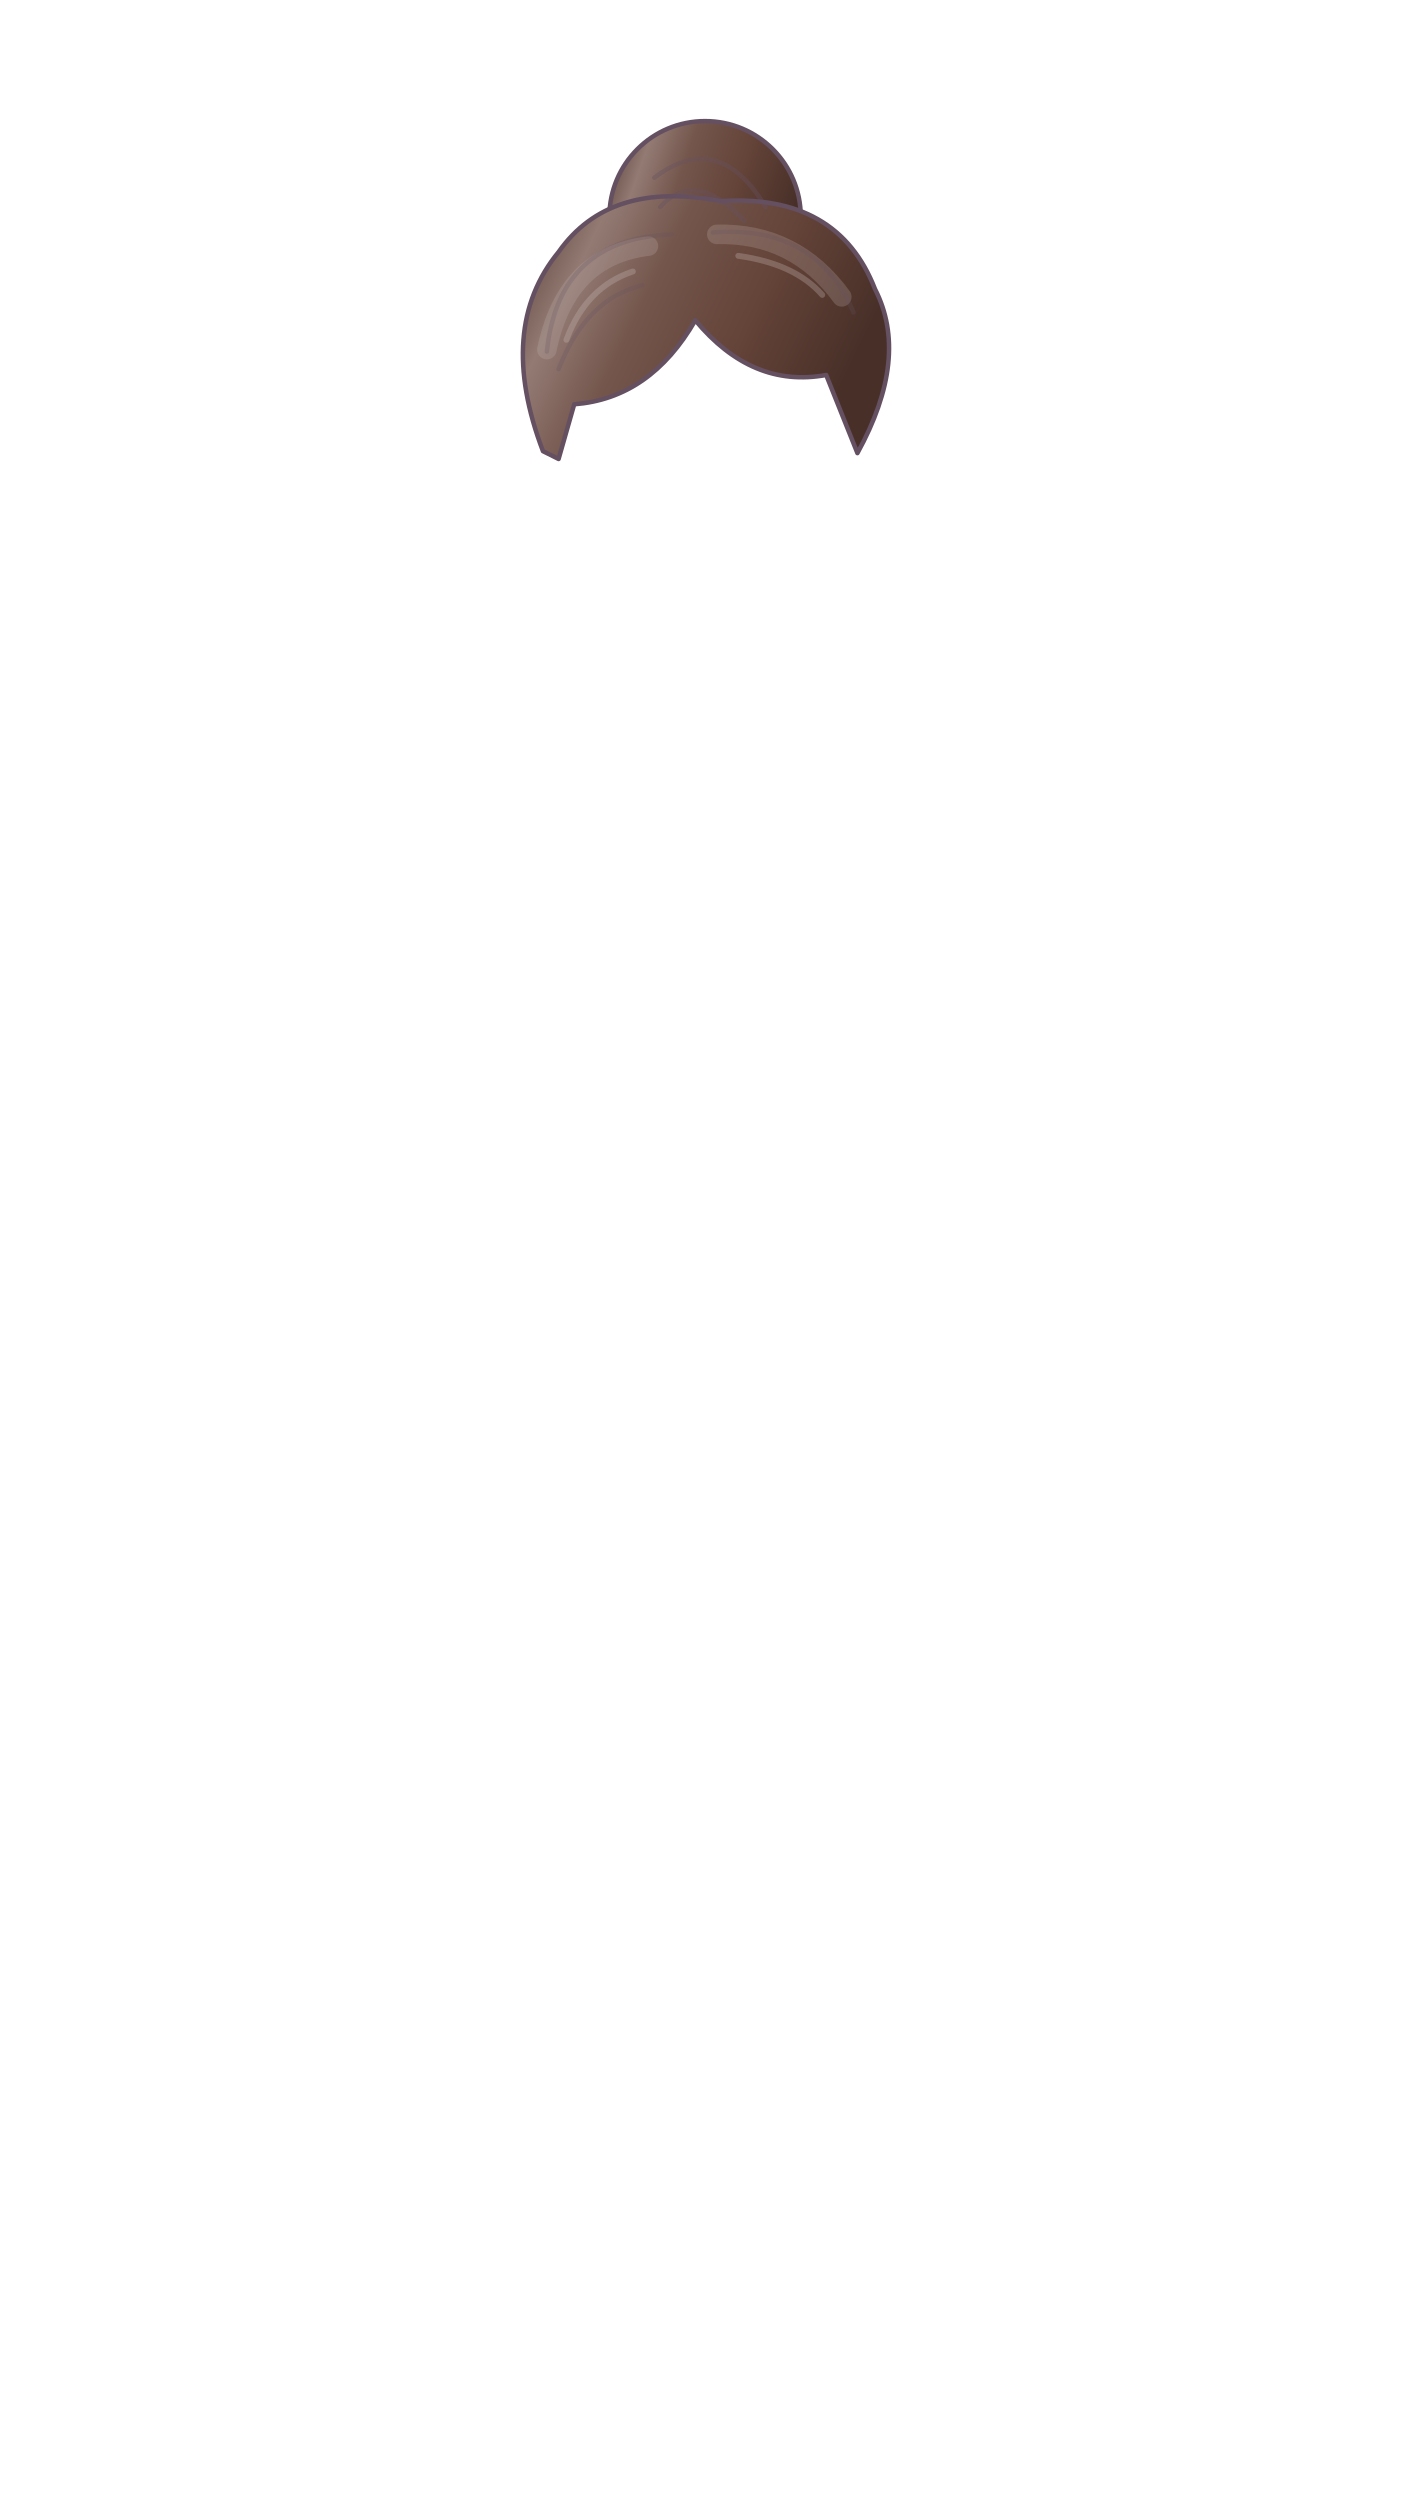
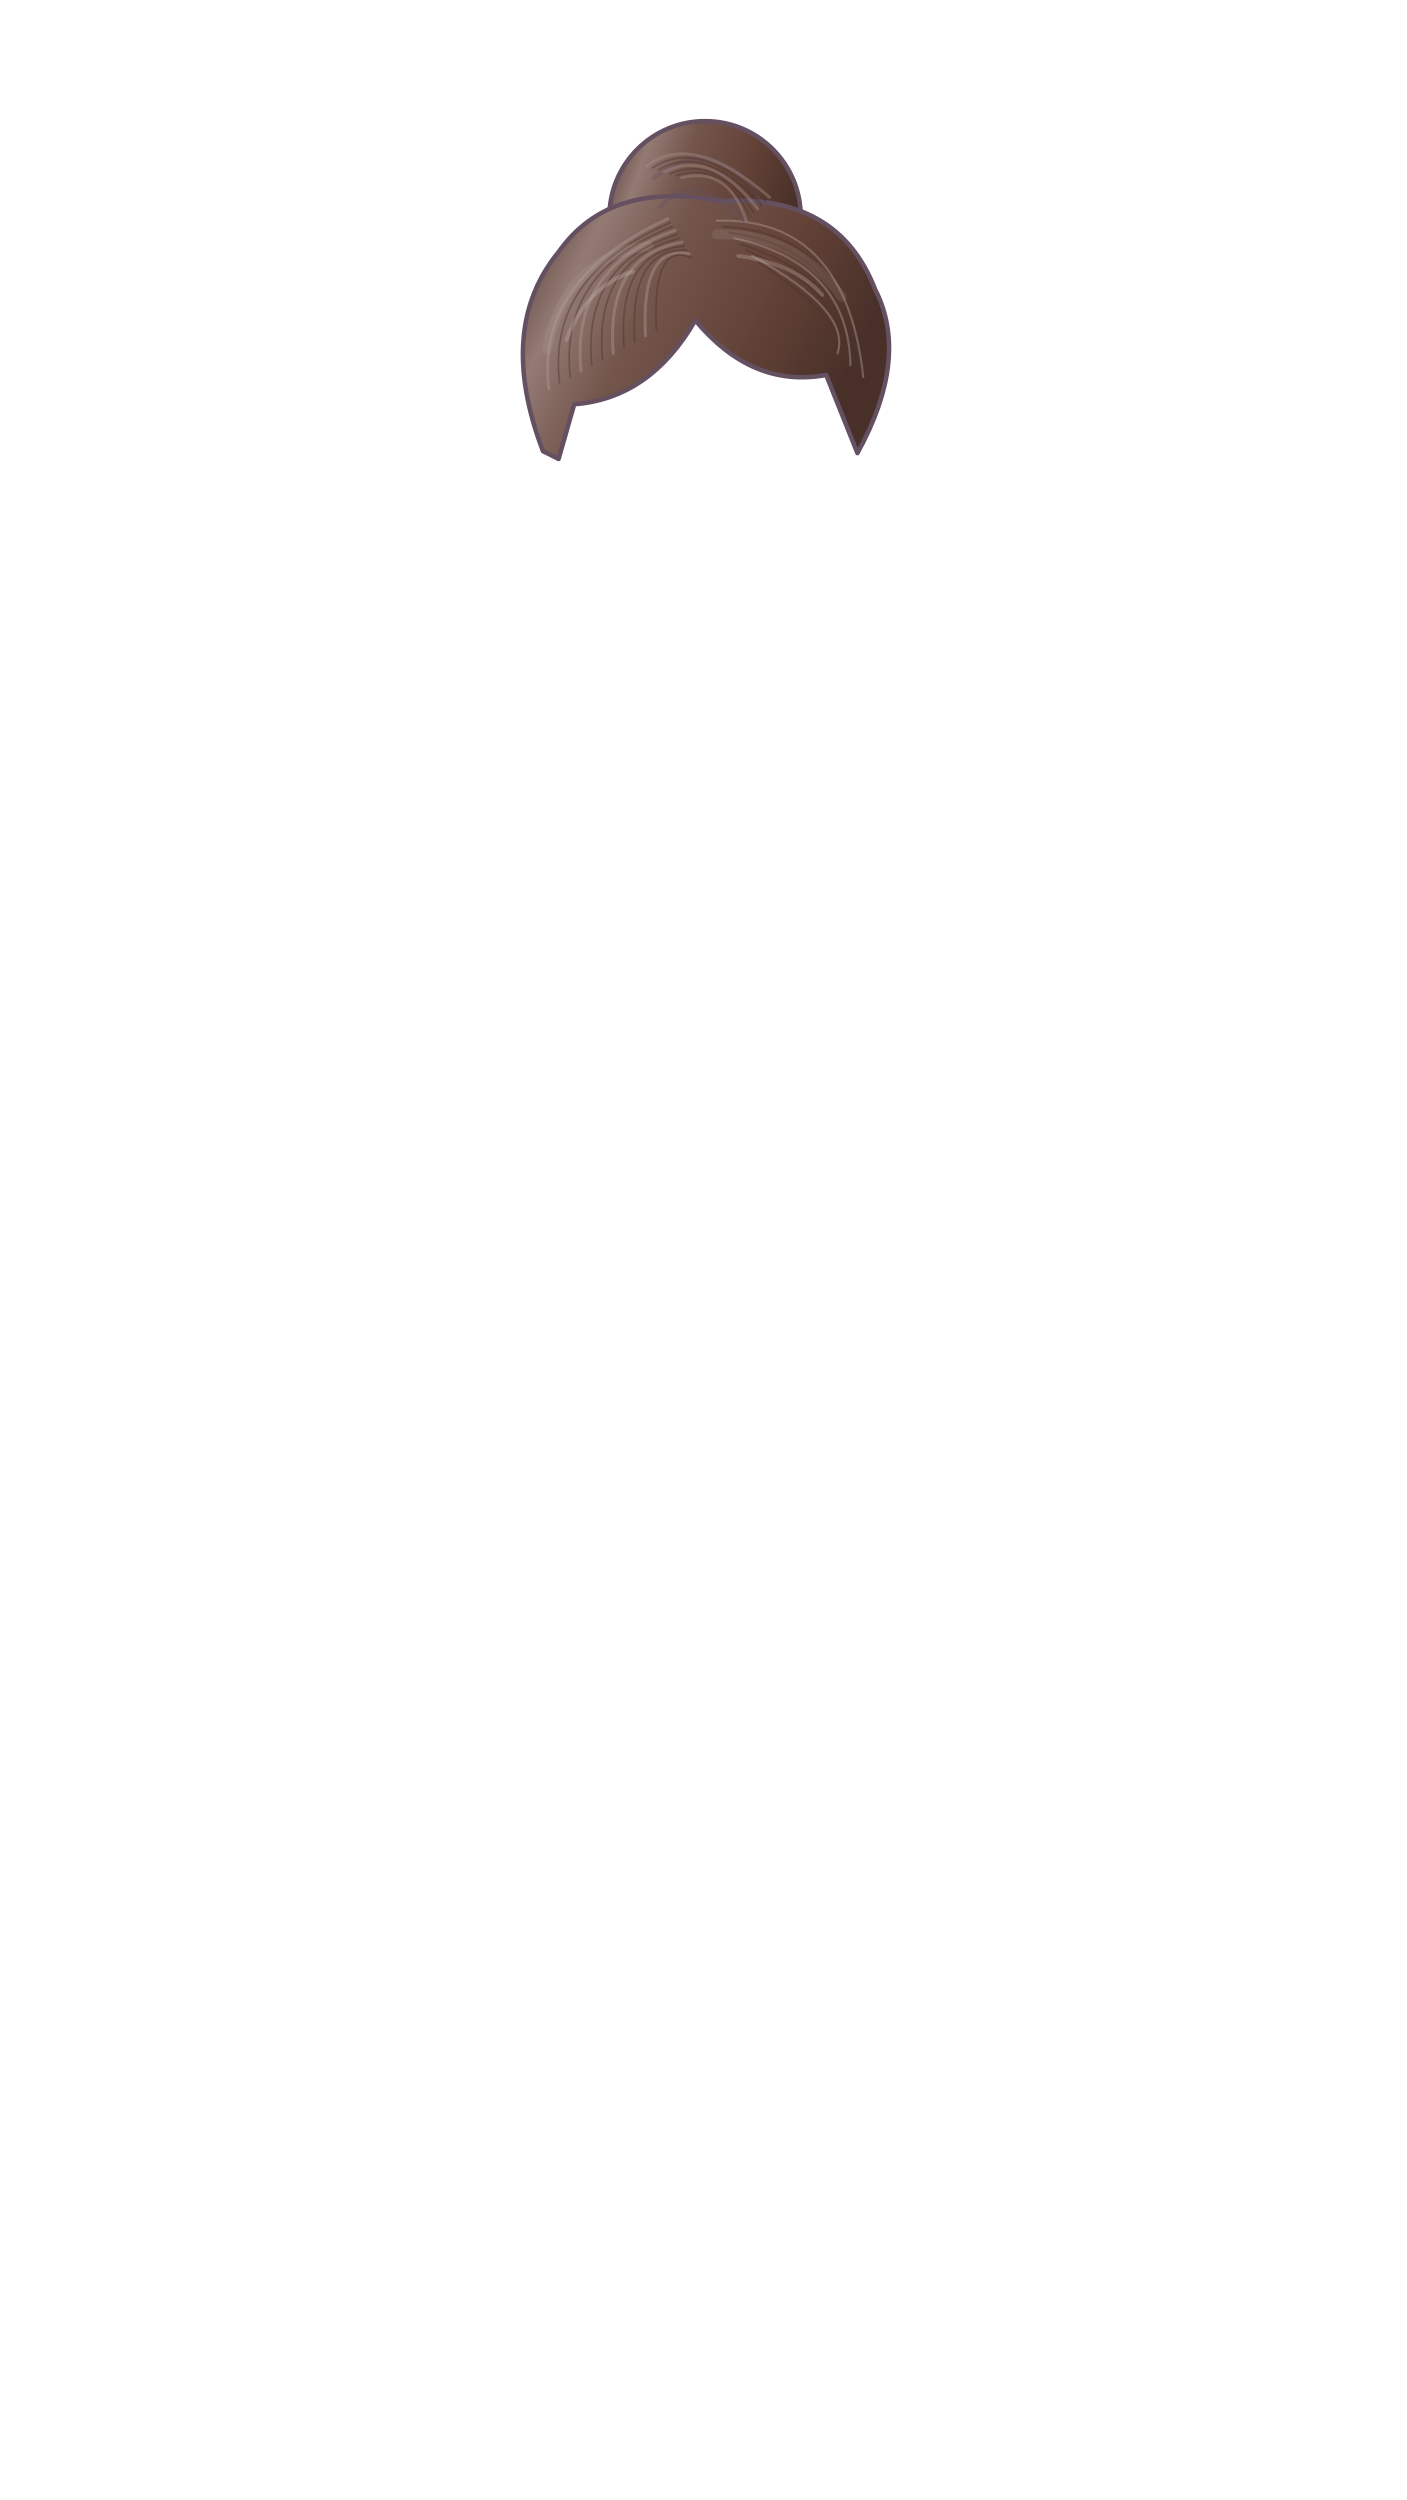
<svg xmlns="http://www.w3.org/2000/svg" width="720" height="1280" viewBox="0 0 720 1280" fill="none">
  <defs>
-     <linearGradient id="mq80rv0-0" x1="0" y1="0" x2="1" y2=".35">
+     <linearGradient id="mqrovtp-0" x1="0" y1="0" x2="1" y2=".35">
      <stop stop-color="#50362d" />
      <stop offset=".22" stop-color="#937b74" />
      <stop offset=".42" stop-color="#74564c" />
      <stop offset=".7" stop-color="#644338" />
      <stop offset="1" stop-color="#483028" />
    </linearGradient>
  </defs>
  <g stroke="#645061" stroke-width="2.3" stroke-linecap="round" stroke-linejoin="round">
-     <circle cx="361" cy="111" r="49" fill="url(#mq80rv0-0)" />
-     <path d="M278 231 Q254 168 286 129 Q312 92 369 103 Q429 99 448 148 Q466 183 439 232 L423 192 Q385 199 356 164 Q333 204 294 207 L286 235Z" fill="url(#mq80rv0-0)" />
-     <path d="M280 179 Q290 131 332 126 M367 120 Q407 119 431 152" fill="none" stroke="#beb0ab" stroke-width="10" opacity=".25" />
-     <path d="M290 174 Q300 147 324 139 M378 131 Q407 135 421 151" fill="none" stroke="#c9bdb9" stroke-width="3" opacity=".3" />
-     <path d="M280 180 Q286 122 344 120 M365 119 Q418 115 437 160 M286 189 Q300 153 329 146" stroke="#645061" opacity="0.24" />
+     <circle cx="361" cy="111" r="49" fill="url(#mqrovtp-0)" />
+     <path d="M278 231 Q254 168 286 129 Q312 92 369 103 Q429 99 448 148 Q466 183 439 232 L423 192 Q385 199 356 164 Q333 204 294 207 L286 235Z" fill="url(#mqrovtp-0)" />
+     <path d="M281 199 Q274 143 342 112" fill="none" stroke="#ab9994" stroke-width="1.5" opacity=".44" />
+     <path d="M286.5 196 Q280 141 343.2 114" fill="none" stroke="#4c332b" stroke-width="0.9" opacity=".44" />
+     <path d="M292 193 Q286 139 344.4 116" fill="none" stroke="#4c332b" stroke-width="0.9" opacity=".44" />
+     <path d="M297.5 190 Q292 137 345.6 118" fill="none" stroke="#ab9994" stroke-width="1.5" opacity=".44" />
+     <path d="M303 187 Q298 135 346.8 120" fill="none" stroke="#4c332b" stroke-width="0.9" opacity=".44" />
+     <path d="M308.5 184 Q304 133 348 122" fill="none" stroke="#4c332b" stroke-width="0.9" opacity=".44" />
+     <path d="M314 181 Q310 131 349.2 124" fill="none" stroke="#ab9994" stroke-width="1.5" opacity=".44" />
+     <path d="M319.5 178 Q316 129 350.4 126" fill="none" stroke="#4c332b" stroke-width="0.9" opacity=".44" />
+     <path d="M325 175 Q322 127 351.6 128" fill="none" stroke="#4c332b" stroke-width="0.9" opacity=".44" />
+     <path d="M330.5 172 Q328 125 352.8 130" fill="none" stroke="#ab9994" stroke-width="1.5" opacity=".44" />
+     <path d="M336 169 Q334 123 354 132" fill="none" stroke="#4c332b" stroke-width="0.9" opacity=".44" />
+     <path d="M367 113 Q433 111 442 193" fill="none" stroke="#aa9892" stroke-width="1.1" opacity=".46" />
+     <path d="M370 116 Q433.5 119 439.8 191" fill="none" stroke="#4d342b" stroke-width="1.1" opacity=".46" />
+     <path d="M373 119 Q434 127 437.6 189" fill="none" stroke="#4d342b" stroke-width="1.1" opacity=".46" />
+     <path d="M376 122 Q434.5 135 435.4 187" fill="none" stroke="#aa9892" stroke-width="1.1" opacity=".46" />
+     <path d="M379 125 Q435 143 433.2 185" fill="none" stroke="#4d342b" stroke-width="1.1" opacity=".46" />
+     <path d="M382 128 Q435.5 151 431 183" fill="none" stroke="#4d342b" stroke-width="1.1" opacity=".46" />
+     <path d="M385 131 Q436 159 428.8 181" fill="none" stroke="#aa9892" stroke-width="1.1" opacity=".46" />
+     <path d="M388 134 Q436.5 167 426.6 179" fill="none" stroke="#4d342b" stroke-width="1.1" opacity=".46" />
+     <path d="M280 179 Q290 131 332 126 M367 120 Q407 119 431 152" fill="none" stroke="#beb0ab" stroke-width="5" opacity=".15" />
+     <path d="M290 174 Q300 147 324 139 M378 131 Q407 135 421 151" fill="none" stroke="#c9bdb9" stroke-width="2" opacity=".3" />
    <path d="M335 91 Q368 66 392 106 M338 106 Q356 86 381 113" stroke="#645061" opacity="0.35" />
+     <path d="M331 85 Q355 67 394 101" fill="none" stroke="#a5928c" stroke-width="1.5" opacity=".4" />
+     <path d="M334 86 Q358 70 392 103" fill="none" stroke="#4b322a" stroke-width="1" opacity=".4" />
+     <path d="M337 87 Q361 73 390 105" fill="none" stroke="#4b322a" stroke-width="1" opacity=".4" />
+     <path d="M340 88 Q364 76 388 107" fill="none" stroke="#a5928c" stroke-width="1.5" opacity=".4" />
+     <path d="M343 89 Q367 79 386 109" fill="none" stroke="#4b322a" stroke-width="1" opacity=".4" />
+     <path d="M346 90 Q370 82 384 111" fill="none" stroke="#4b322a" stroke-width="1" opacity=".4" />
+     <path d="M349 91 Q373 85 382 113" fill="none" stroke="#a5928c" stroke-width="1.5" opacity=".4" />
  </g>
</svg>
